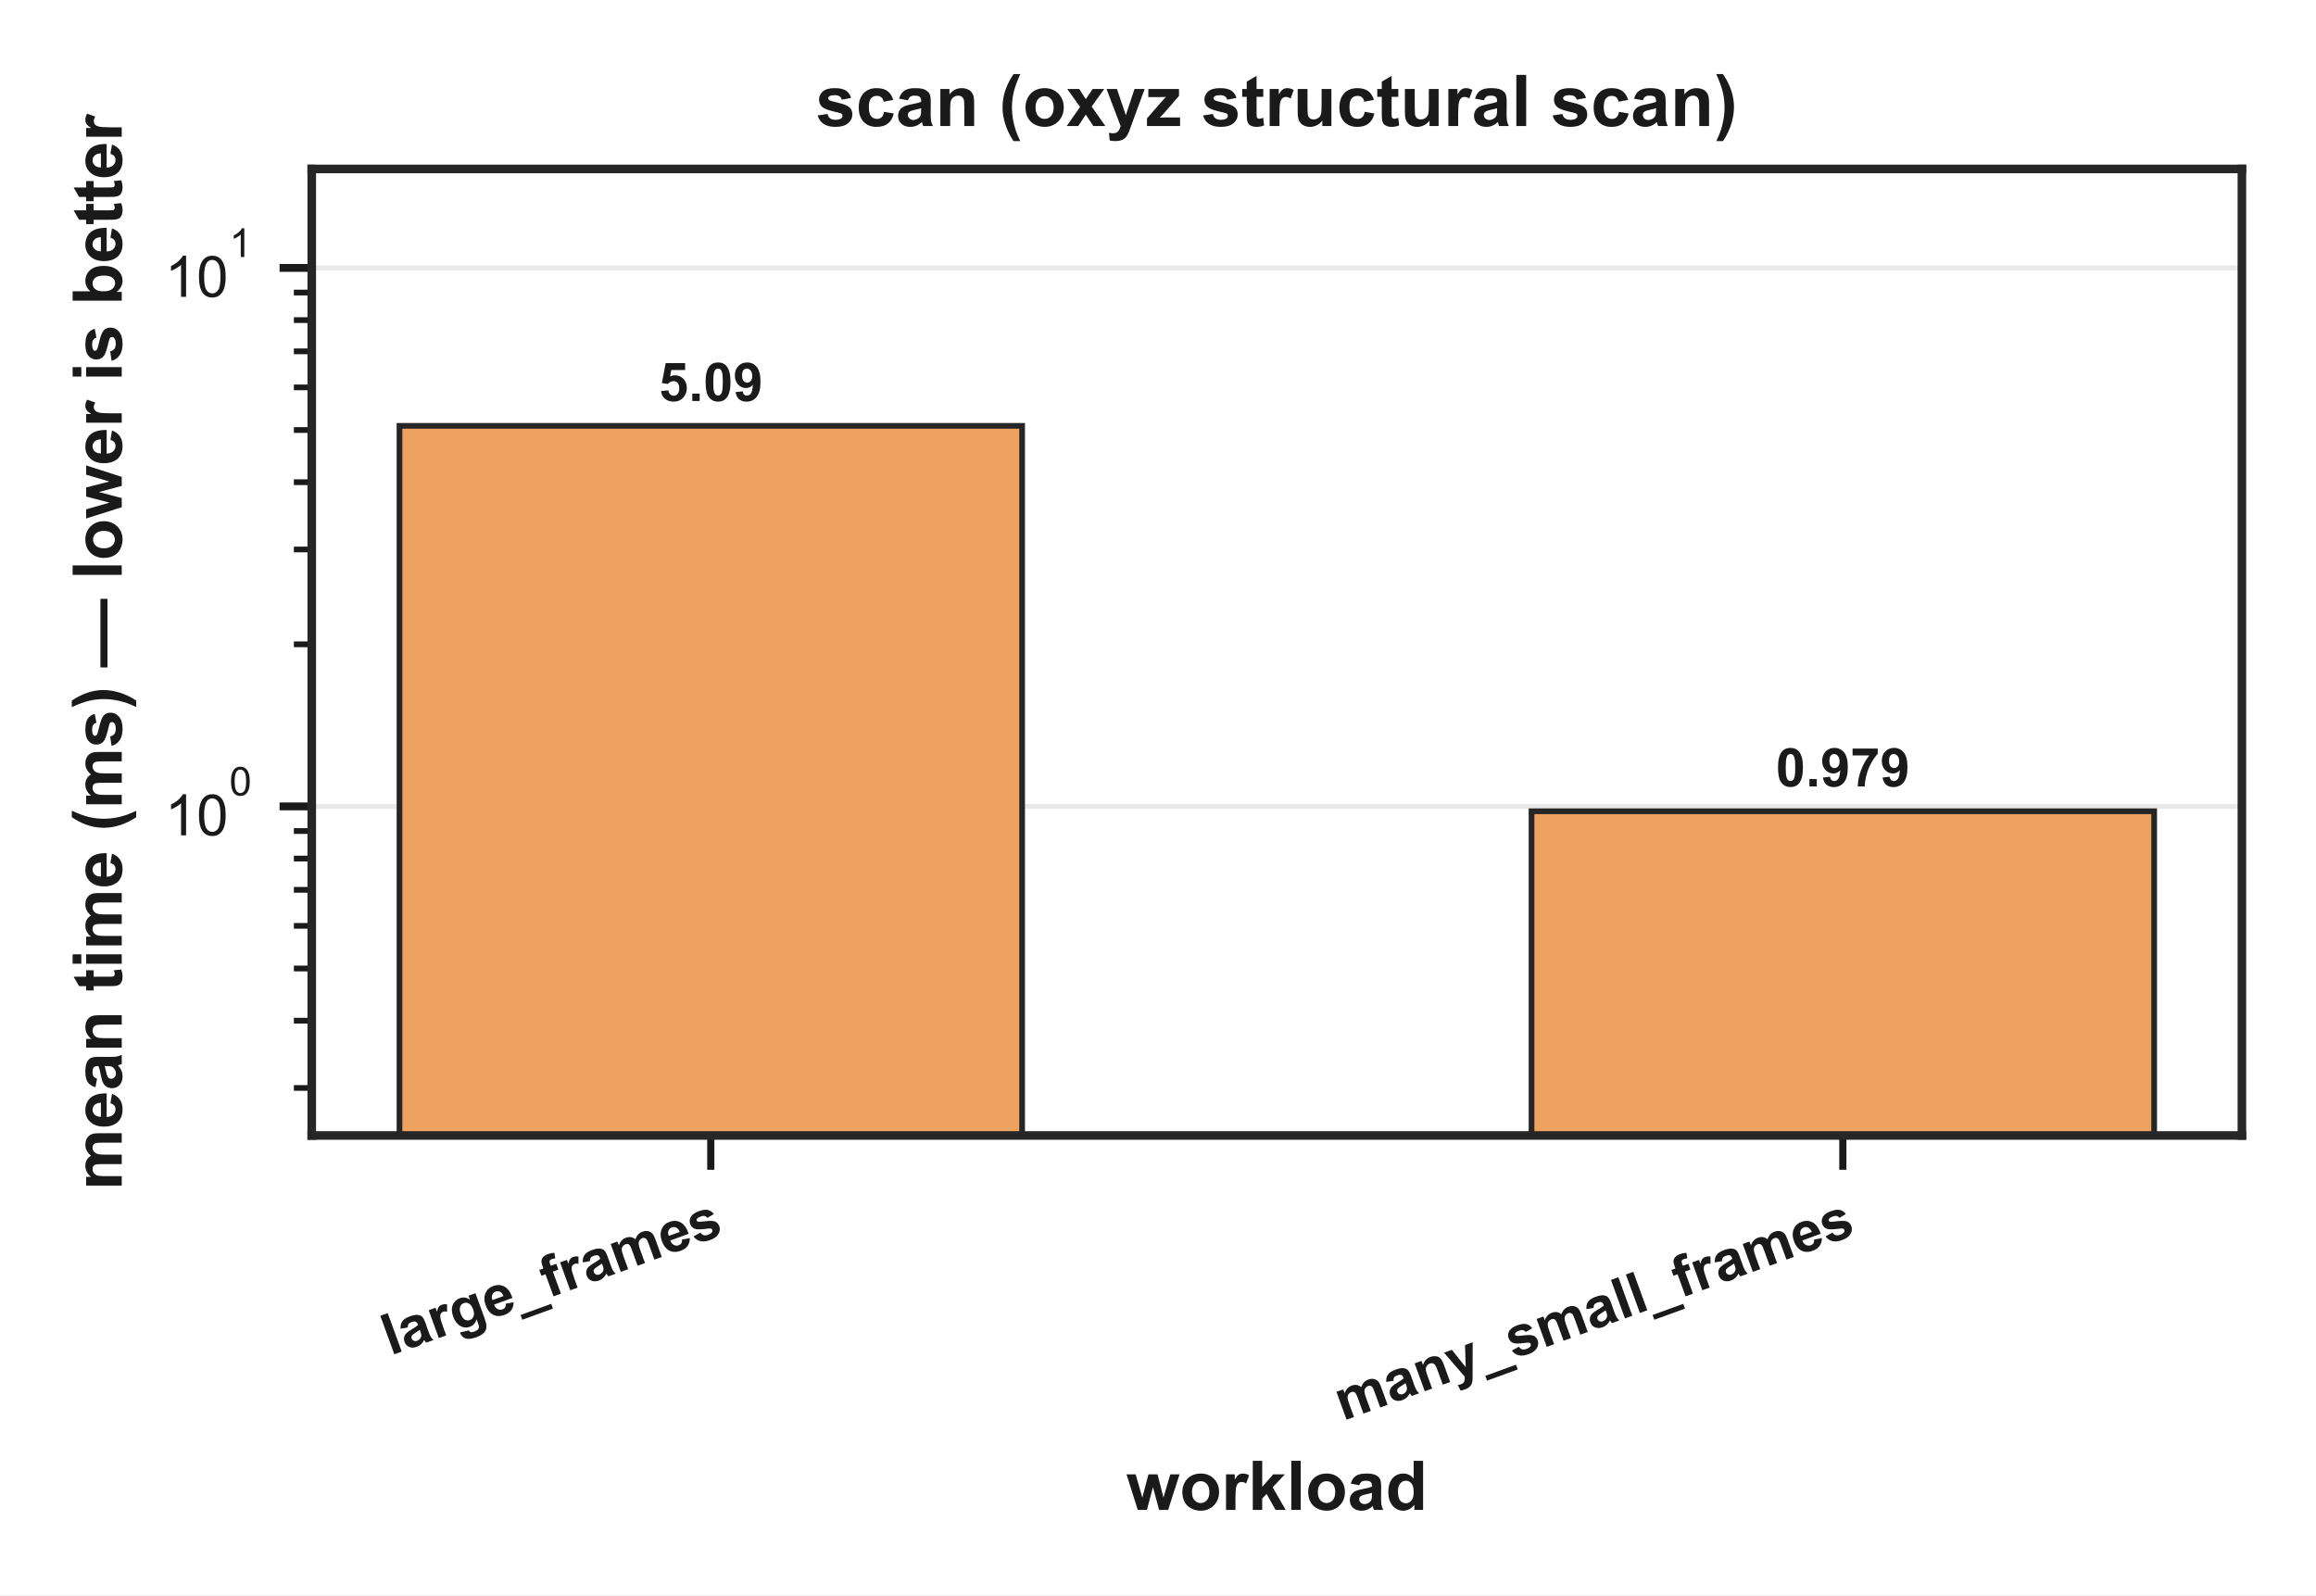
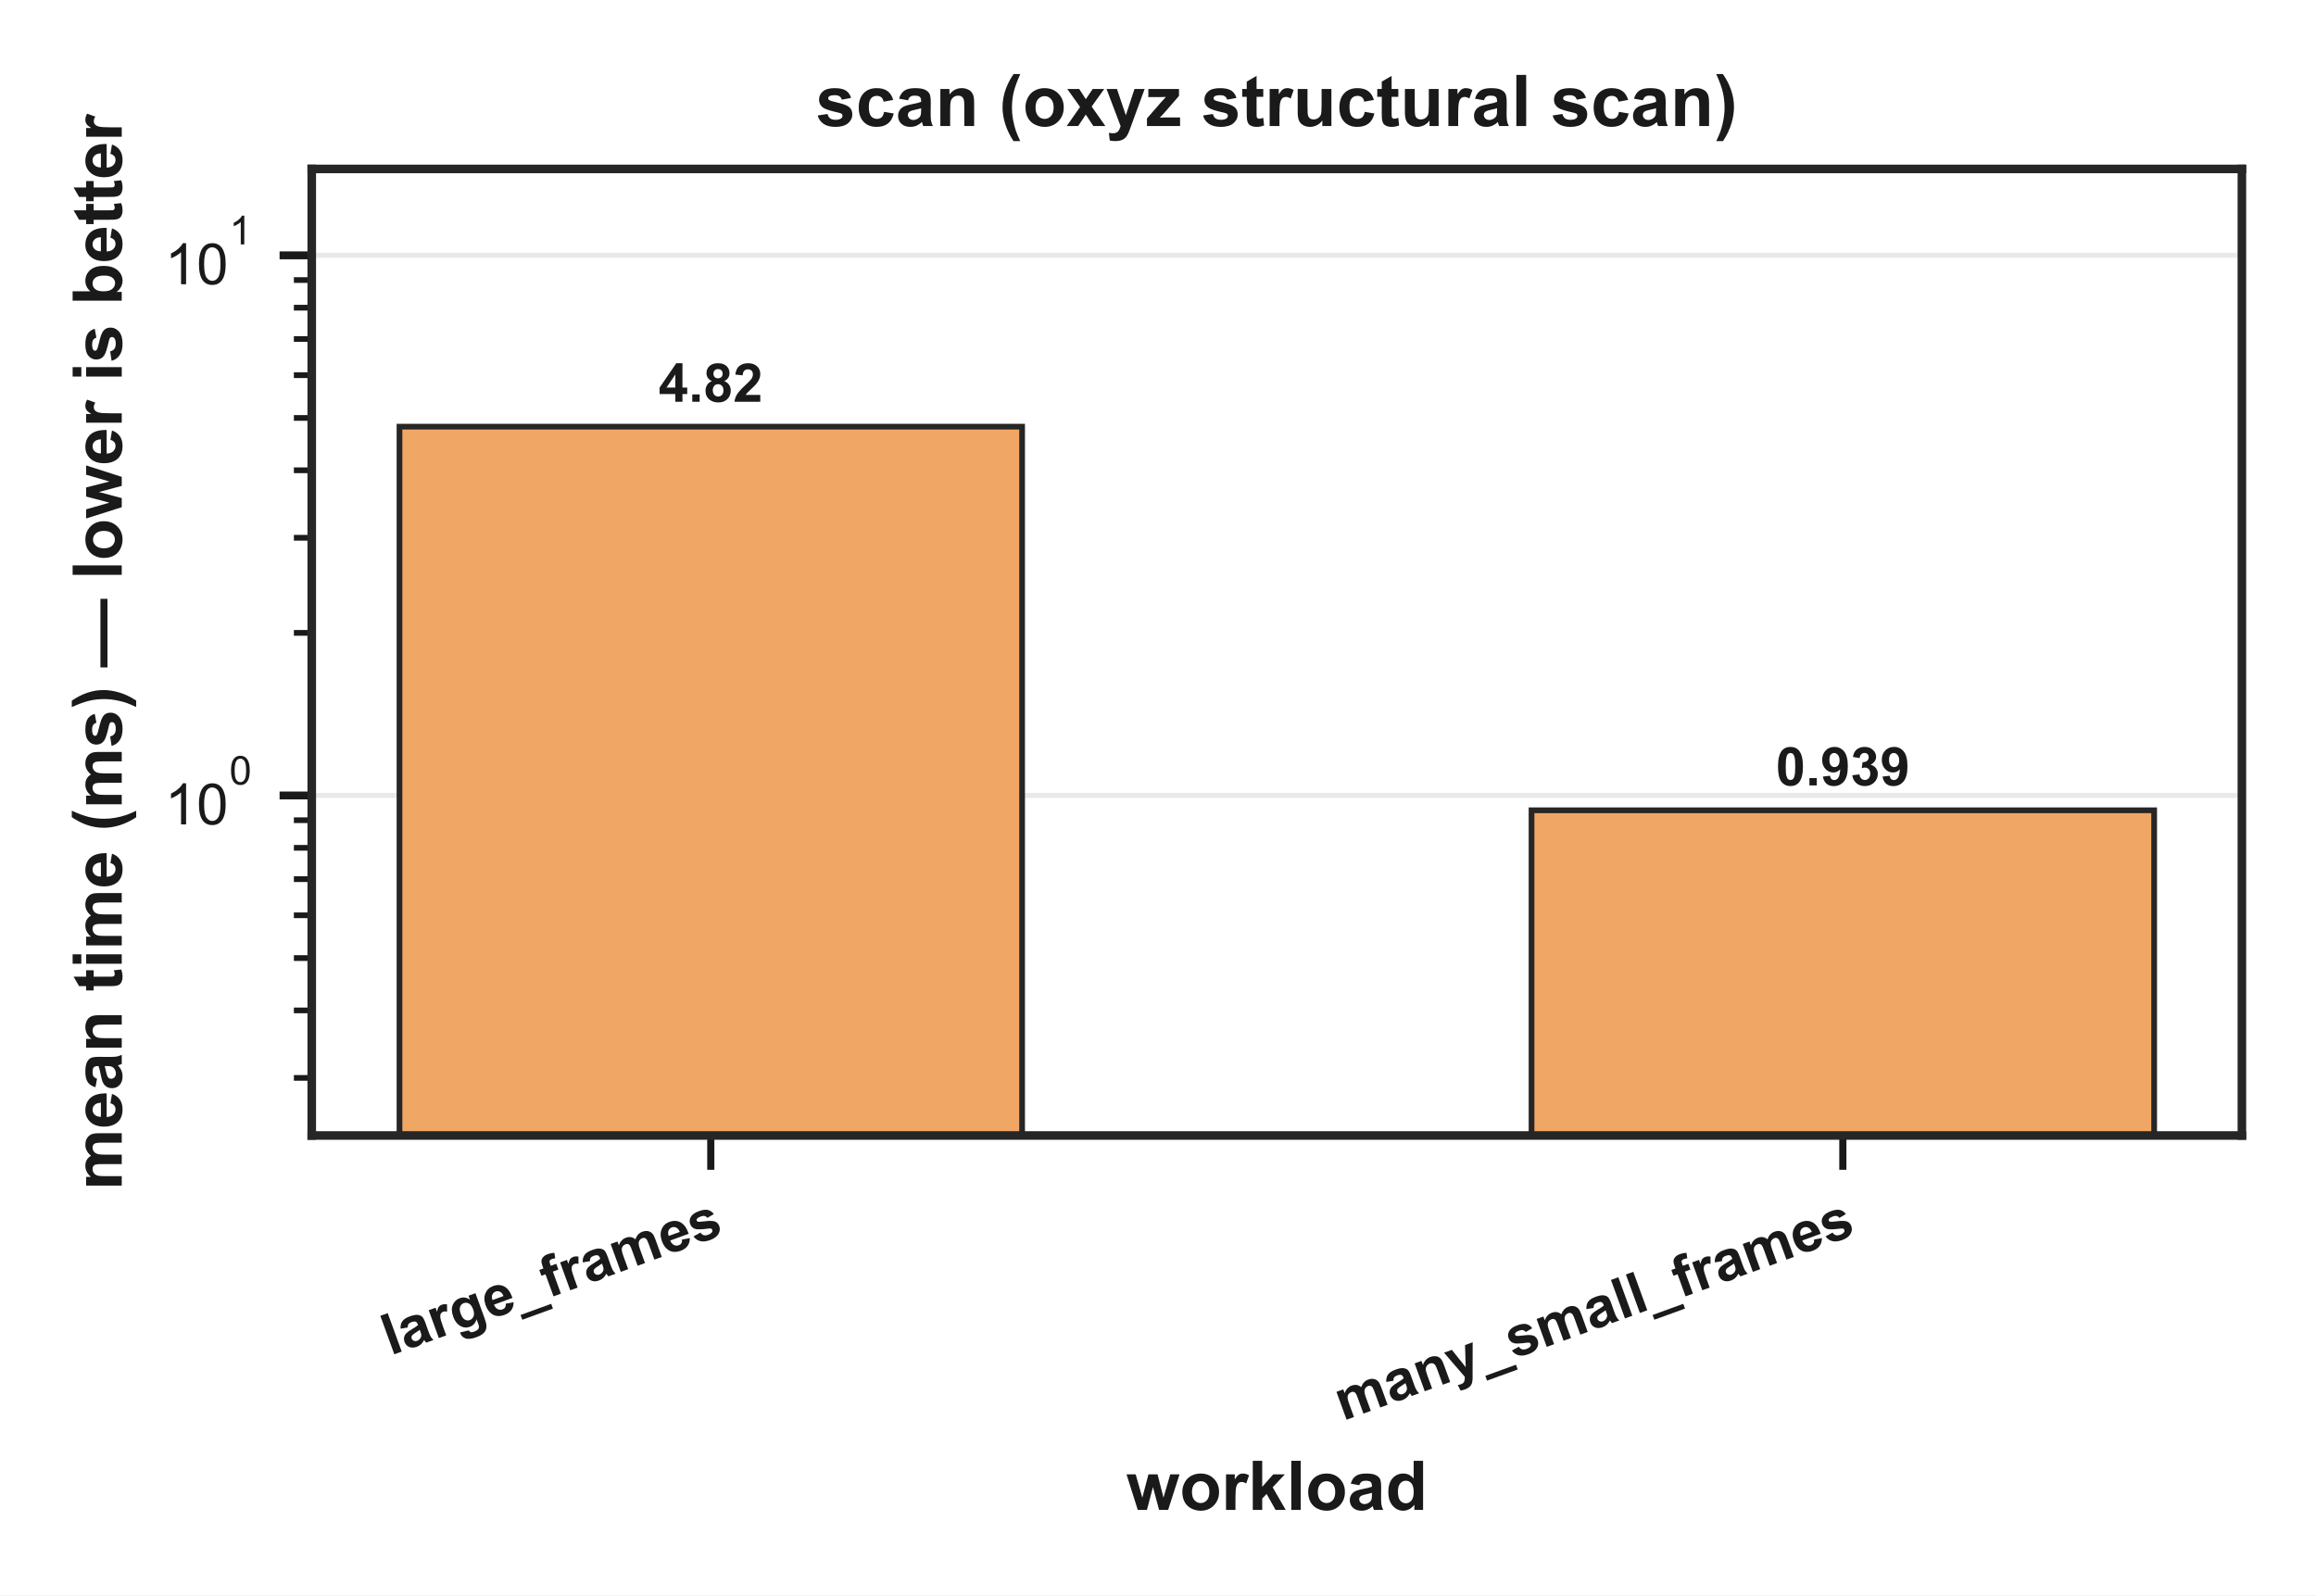
<svg xmlns="http://www.w3.org/2000/svg" xmlns:xlink="http://www.w3.org/1999/xlink" width="324pt" height="223.2pt" viewBox="0 0 324 223.2" version="1.1">
  <defs>
    <style type="text/css">*{stroke-linejoin: round; stroke-linecap: butt}</style>
  </defs>
  <g id="figure_1">
    <g id="patch_1">
      <path d="M 0 223.2 L 324 223.2 L 324 0 L 0 0 z " style="fill: #ffffff" />
    </g>
    <g id="axes_1">
      <g id="patch_2">
        <path d="M 43.612 158.869 L 313.632 158.869 L 313.632 23.636 L 43.612 23.636 z " style="fill: #ffffff" />
      </g>
      <g id="matplotlib.axis_1">
        <g id="xtick_1">
          <g id="line2d_1">
            <defs>
-               <path id="me25c1979d7" d="M 0 0 L 0 4.8 " style="stroke: #1a1a1a" />
-             </defs>
-             <g>
-               <use xlink:href="#me25c1979d7" x="99.437" y="158.869" style="fill: #1a1a1a; stroke: #1a1a1a" />
+               <path id="maeca8838f7" d="M 0 0 L 0 4.8 " style="stroke: #1a1a1a" />
+             </defs>
+             <g>
+               <use xlink:href="#maeca8838f7" x="99.437" y="158.869" style="fill: #1a1a1a; stroke: #1a1a1a" />
            </g>
          </g>
          <g id="text_1">
            <g style="fill: #1a1a1a" transform="translate(54.62648 189.6766) rotate(-20) scale(0.08 -0.08)">
              <defs>
                <path id="Arial-BoldMT-6c" d="M 459 0 L 459 4581 L 1338 4581 L 1338 0 L 459 0 z " transform="scale(0.015625)" />
                <path id="Arial-BoldMT-61" d="M 1116 2306 L 319 2450 Q 453 2931 781 3162 Q 1109 3394 1756 3394 Q 2344 3394 2631 3255 Q 2919 3116 3036 2902 Q 3153 2688 3153 2116 L 3144 1091 Q 3144 653 3186 445 Q 3228 238 3344 0 L 2475 0 Q 2441 88 2391 259 Q 2369 338 2359 363 Q 2134 144 1878 34 Q 1622 -75 1331 -75 Q 819 -75 523 203 Q 228 481 228 906 Q 228 1188 362 1408 Q 497 1628 739 1745 Q 981 1863 1438 1950 Q 2053 2066 2291 2166 L 2291 2253 Q 2291 2506 2166 2614 Q 2041 2722 1694 2722 Q 1459 2722 1328 2630 Q 1197 2538 1116 2306 z M 2291 1594 Q 2122 1538 1756 1459 Q 1391 1381 1278 1306 Q 1106 1184 1106 997 Q 1106 813 1243 678 Q 1381 544 1594 544 Q 1831 544 2047 700 Q 2206 819 2256 991 Q 2291 1103 2291 1419 L 2291 1594 z " transform="scale(0.015625)" />
                <path id="Arial-BoldMT-72" d="M 1300 0 L 422 0 L 422 3319 L 1238 3319 L 1238 2847 Q 1447 3181 1614 3287 Q 1781 3394 1994 3394 Q 2294 3394 2572 3228 L 2300 2463 Q 2078 2606 1888 2606 Q 1703 2606 1575 2504 Q 1447 2403 1373 2137 Q 1300 1872 1300 1025 L 1300 0 z " transform="scale(0.015625)" />
                <path id="Arial-BoldMT-67" d="M 378 -219 L 1381 -341 Q 1406 -516 1497 -581 Q 1622 -675 1891 -675 Q 2234 -675 2406 -572 Q 2522 -503 2581 -350 Q 2622 -241 2622 53 L 2622 538 Q 2228 0 1628 0 Q 959 0 569 566 Q 263 1013 263 1678 Q 263 2513 664 2953 Q 1066 3394 1663 3394 Q 2278 3394 2678 2853 L 2678 3319 L 3500 3319 L 3500 341 Q 3500 -247 3403 -537 Q 3306 -828 3131 -993 Q 2956 -1159 2664 -1253 Q 2372 -1347 1925 -1347 Q 1081 -1347 728 -1058 Q 375 -769 375 -325 Q 375 -281 378 -219 z M 1163 1728 Q 1163 1200 1367 954 Q 1572 709 1872 709 Q 2194 709 2416 961 Q 2638 1213 2638 1706 Q 2638 2222 2425 2472 Q 2213 2722 1888 2722 Q 1572 2722 1367 2476 Q 1163 2231 1163 1728 z " transform="scale(0.015625)" />
                <path id="Arial-BoldMT-65" d="M 2381 1056 L 3256 909 Q 3088 428 2723 176 Q 2359 -75 1813 -75 Q 947 -75 531 491 Q 203 944 203 1634 Q 203 2459 634 2926 Q 1066 3394 1725 3394 Q 2466 3394 2894 2905 Q 3322 2416 3303 1406 L 1103 1406 Q 1113 1016 1316 798 Q 1519 581 1822 581 Q 2028 581 2168 693 Q 2309 806 2381 1056 z M 2431 1944 Q 2422 2325 2234 2523 Q 2047 2722 1778 2722 Q 1491 2722 1303 2513 Q 1116 2303 1119 1944 L 2431 1944 z " transform="scale(0.015625)" />
                <path id="Arial-BoldMT-5f" d="M -59 -1266 L -59 -697 L 3591 -697 L 3591 -1266 L -59 -1266 z " transform="scale(0.015625)" />
                <path id="Arial-BoldMT-66" d="M 75 3319 L 563 3319 L 563 3569 Q 563 3988 652 4194 Q 741 4400 980 4529 Q 1219 4659 1584 4659 Q 1959 4659 2319 4547 L 2200 3934 Q 1991 3984 1797 3984 Q 1606 3984 1523 3895 Q 1441 3806 1441 3553 L 1441 3319 L 2097 3319 L 2097 2628 L 1441 2628 L 1441 0 L 563 0 L 563 2628 L 75 2628 L 75 3319 z " transform="scale(0.015625)" />
                <path id="Arial-BoldMT-6d" d="M 394 3319 L 1203 3319 L 1203 2866 Q 1638 3394 2238 3394 Q 2556 3394 2790 3262 Q 3025 3131 3175 2866 Q 3394 3131 3647 3262 Q 3900 3394 4188 3394 Q 4553 3394 4806 3245 Q 5059 3097 5184 2809 Q 5275 2597 5275 2122 L 5275 0 L 4397 0 L 4397 1897 Q 4397 2391 4306 2534 Q 4184 2722 3931 2722 Q 3747 2722 3584 2609 Q 3422 2497 3350 2280 Q 3278 2063 3278 1594 L 3278 0 L 2400 0 L 2400 1819 Q 2400 2303 2353 2443 Q 2306 2584 2207 2653 Q 2109 2722 1941 2722 Q 1738 2722 1575 2612 Q 1413 2503 1342 2297 Q 1272 2091 1272 1613 L 1272 0 L 394 0 L 394 3319 z " transform="scale(0.015625)" />
                <path id="Arial-BoldMT-73" d="M 150 947 L 1031 1081 Q 1088 825 1259 692 Q 1431 559 1741 559 Q 2081 559 2253 684 Q 2369 772 2369 919 Q 2369 1019 2306 1084 Q 2241 1147 2013 1200 Q 950 1434 666 1628 Q 272 1897 272 2375 Q 272 2806 612 3100 Q 953 3394 1669 3394 Q 2350 3394 2681 3172 Q 3013 2950 3138 2516 L 2309 2363 Q 2256 2556 2107 2659 Q 1959 2763 1684 2763 Q 1338 2763 1188 2666 Q 1088 2597 1088 2488 Q 1088 2394 1175 2328 Q 1294 2241 1995 2081 Q 2697 1922 2975 1691 Q 3250 1456 3250 1038 Q 3250 581 2869 253 Q 2488 -75 1741 -75 Q 1063 -75 667 200 Q 272 475 150 947 z " transform="scale(0.015625)" />
              </defs>
              <use xlink:href="#Arial-BoldMT-6c" />
              <use xlink:href="#Arial-BoldMT-61" transform="translate(27.7832 0)" />
              <use xlink:href="#Arial-BoldMT-72" transform="translate(83.39844 0)" />
              <use xlink:href="#Arial-BoldMT-67" transform="translate(122.3145 0)" />
              <use xlink:href="#Arial-BoldMT-65" transform="translate(183.3984 0)" />
              <use xlink:href="#Arial-BoldMT-5f" transform="translate(239.0137 0)" />
              <use xlink:href="#Arial-BoldMT-66" transform="translate(294.6289 0)" />
              <use xlink:href="#Arial-BoldMT-72" transform="translate(327.9297 0)" />
              <use xlink:href="#Arial-BoldMT-61" transform="translate(366.8457 0)" />
              <use xlink:href="#Arial-BoldMT-6d" transform="translate(422.4609 0)" />
              <use xlink:href="#Arial-BoldMT-65" transform="translate(511.377 0)" />
              <use xlink:href="#Arial-BoldMT-73" transform="translate(566.9922 0)" />
            </g>
          </g>
        </g>
        <g id="xtick_2">
          <g id="line2d_2">
            <g>
-               <use xlink:href="#me25c1979d7" x="257.807" y="158.869" style="fill: #1a1a1a; stroke: #1a1a1a" />
+               <use xlink:href="#maeca8838f7" x="257.807" y="158.869" style="fill: #1a1a1a; stroke: #1a1a1a" />
            </g>
          </g>
          <g id="text_2">
            <g style="fill: #1a1a1a" transform="translate(187.9227 198.8026) rotate(-20) scale(0.08 -0.08)">
              <defs>
                <path id="Arial-BoldMT-6e" d="M 3478 0 L 2600 0 L 2600 1694 Q 2600 2231 2544 2389 Q 2488 2547 2361 2634 Q 2234 2722 2056 2722 Q 1828 2722 1647 2597 Q 1466 2472 1398 2265 Q 1331 2059 1331 1503 L 1331 0 L 453 0 L 453 3319 L 1269 3319 L 1269 2831 Q 1703 3394 2363 3394 Q 2653 3394 2893 3289 Q 3134 3184 3257 3021 Q 3381 2859 3429 2653 Q 3478 2447 3478 2063 L 3478 0 z " transform="scale(0.015625)" />
                <path id="Arial-BoldMT-79" d="M 44 3319 L 978 3319 L 1772 963 L 2547 3319 L 3456 3319 L 2284 125 L 2075 -453 Q 1959 -744 1854 -897 Q 1750 -1050 1614 -1145 Q 1478 -1241 1279 -1294 Q 1081 -1347 831 -1347 Q 578 -1347 334 -1294 L 256 -606 Q 463 -647 628 -647 Q 934 -647 1081 -467 Q 1228 -288 1306 -9 L 44 3319 z " transform="scale(0.015625)" />
              </defs>
              <use xlink:href="#Arial-BoldMT-6d" />
              <use xlink:href="#Arial-BoldMT-61" transform="translate(88.91602 0)" />
              <use xlink:href="#Arial-BoldMT-6e" transform="translate(144.5312 0)" />
              <use xlink:href="#Arial-BoldMT-79" transform="translate(205.6152 0)" />
              <use xlink:href="#Arial-BoldMT-5f" transform="translate(261.2305 0)" />
              <use xlink:href="#Arial-BoldMT-73" transform="translate(316.8457 0)" />
              <use xlink:href="#Arial-BoldMT-6d" transform="translate(372.4609 0)" />
              <use xlink:href="#Arial-BoldMT-61" transform="translate(461.377 0)" />
              <use xlink:href="#Arial-BoldMT-6c" transform="translate(516.9922 0)" />
              <use xlink:href="#Arial-BoldMT-6c" transform="translate(544.7754 0)" />
              <use xlink:href="#Arial-BoldMT-5f" transform="translate(572.5586 0)" />
              <use xlink:href="#Arial-BoldMT-66" transform="translate(628.1738 0)" />
              <use xlink:href="#Arial-BoldMT-72" transform="translate(661.4746 0)" />
              <use xlink:href="#Arial-BoldMT-61" transform="translate(700.3906 0)" />
              <use xlink:href="#Arial-BoldMT-6d" transform="translate(756.0059 0)" />
              <use xlink:href="#Arial-BoldMT-65" transform="translate(844.9219 0)" />
              <use xlink:href="#Arial-BoldMT-73" transform="translate(900.5371 0)" />
            </g>
          </g>
        </g>
        <g id="text_3">
          <g style="fill: #1a1a1a" transform="translate(157.553 211.2563) scale(0.096 -0.096)">
            <defs>
              <path id="Arial-BoldMT-77" d="M 1078 0 L 28 3319 L 881 3319 L 1503 1144 L 2075 3319 L 2922 3319 L 3475 1144 L 4109 3319 L 4975 3319 L 3909 0 L 3066 0 L 2494 2134 L 1931 0 L 1078 0 z " transform="scale(0.015625)" />
              <path id="Arial-BoldMT-6f" d="M 256 1706 Q 256 2144 472 2553 Q 688 2963 1083 3178 Q 1478 3394 1966 3394 Q 2719 3394 3200 2905 Q 3681 2416 3681 1669 Q 3681 916 3195 420 Q 2709 -75 1972 -75 Q 1516 -75 1102 131 Q 688 338 472 736 Q 256 1134 256 1706 z M 1156 1659 Q 1156 1166 1390 903 Q 1625 641 1969 641 Q 2313 641 2545 903 Q 2778 1166 2778 1666 Q 2778 2153 2545 2415 Q 2313 2678 1969 2678 Q 1625 2678 1390 2415 Q 1156 2153 1156 1659 z " transform="scale(0.015625)" />
              <path id="Arial-BoldMT-6b" d="M 428 0 L 428 4581 L 1306 4581 L 1306 2150 L 2334 3319 L 3416 3319 L 2281 2106 L 3497 0 L 2550 0 L 1716 1491 L 1306 1063 L 1306 0 L 428 0 z " transform="scale(0.015625)" />
              <path id="Arial-BoldMT-64" d="M 3503 0 L 2688 0 L 2688 488 Q 2484 203 2207 64 Q 1931 -75 1650 -75 Q 1078 -75 670 386 Q 263 847 263 1672 Q 263 2516 659 2955 Q 1056 3394 1663 3394 Q 2219 3394 2625 2931 L 2625 4581 L 3503 4581 L 3503 0 z M 1159 1731 Q 1159 1200 1306 963 Q 1519 619 1900 619 Q 2203 619 2415 876 Q 2628 1134 2628 1647 Q 2628 2219 2422 2470 Q 2216 2722 1894 2722 Q 1581 2722 1370 2473 Q 1159 2225 1159 1731 z " transform="scale(0.015625)" />
            </defs>
            <use xlink:href="#Arial-BoldMT-77" />
            <use xlink:href="#Arial-BoldMT-6f" transform="translate(77.7832 0)" />
            <use xlink:href="#Arial-BoldMT-72" transform="translate(138.8672 0)" />
            <use xlink:href="#Arial-BoldMT-6b" transform="translate(177.7832 0)" />
            <use xlink:href="#Arial-BoldMT-6c" transform="translate(233.3984 0)" />
            <use xlink:href="#Arial-BoldMT-6f" transform="translate(261.1816 0)" />
            <use xlink:href="#Arial-BoldMT-61" transform="translate(322.2656 0)" />
            <use xlink:href="#Arial-BoldMT-64" transform="translate(377.8809 0)" />
          </g>
        </g>
      </g>
      <g id="matplotlib.axis_2">
        <g id="ytick_1">
          <g id="line2d_3">
-             <path d="M 43.612 112.827 L 313.632 112.827 " clip-path="url(#p7045d5559a)" style="fill: none; stroke: #e9e9e9; stroke-width: 0.7; stroke-linecap: round" />
+             <path d="M 43.612 111.297 L 313.632 111.297 " clip-path="url(#p41d0beea9a)" style="fill: none; stroke: #e9e9e9; stroke-width: 0.7; stroke-linecap: round" />
          </g>
          <g id="line2d_4">
            <defs>
-               <path id="m4f8c61a107" d="M 0 0 L -4.5 0 " style="stroke: #1a1a1a; stroke-width: 1.1" />
-             </defs>
-             <g>
-               <use xlink:href="#m4f8c61a107" x="43.612" y="112.827" style="fill: #1a1a1a; stroke: #1a1a1a; stroke-width: 1.1" />
+               <path id="mdd2ab3273b" d="M 0 0 L -4.5 0 " style="stroke: #1a1a1a; stroke-width: 1.1" />
+             </defs>
+             <g>
+               <use xlink:href="#mdd2ab3273b" x="43.612" y="111.297" style="fill: #1a1a1a; stroke: #1a1a1a; stroke-width: 1.1" />
            </g>
          </g>
          <g id="text_4">
-             <g style="fill: #1a1a1a" transform="translate(23.05195 116.9517) scale(0.08 -0.08)">
+             <g style="fill: #1a1a1a" transform="translate(23.05195 115.4218) scale(0.08 -0.08)">
              <defs>
                <path id="ArialMT-31" d="M 2384 0 L 1822 0 L 1822 3584 Q 1619 3391 1289 3197 Q 959 3003 697 2906 L 697 3450 Q 1169 3672 1522 3987 Q 1875 4303 2022 4600 L 2384 4600 L 2384 0 z " transform="scale(0.015625)" />
                <path id="ArialMT-30" d="M 266 2259 Q 266 3072 433 3567 Q 600 4063 929 4331 Q 1259 4600 1759 4600 Q 2128 4600 2406 4451 Q 2684 4303 2865 4023 Q 3047 3744 3150 3342 Q 3253 2941 3253 2259 Q 3253 1453 3087 958 Q 2922 463 2592 192 Q 2263 -78 1759 -78 Q 1097 -78 719 397 Q 266 969 266 2259 z M 844 2259 Q 844 1131 1108 757 Q 1372 384 1759 384 Q 2147 384 2411 759 Q 2675 1134 2675 2259 Q 2675 3391 2411 3762 Q 2147 4134 1753 4134 Q 1366 4134 1134 3806 Q 844 3388 844 2259 z " transform="scale(0.015625)" />
              </defs>
              <use xlink:href="#ArialMT-31" transform="translate(0 0.99375)" />
              <use xlink:href="#ArialMT-30" transform="translate(55.61523 0.99375)" />
              <use xlink:href="#ArialMT-30" transform="translate(112.9728 70.6875) scale(0.7)" />
            </g>
          </g>
        </g>
        <g id="ytick_2">
          <g id="line2d_5">
-             <path d="M 43.612 37.486 L 313.632 37.486 " clip-path="url(#p7045d5559a)" style="fill: none; stroke: #e9e9e9; stroke-width: 0.7; stroke-linecap: round" />
+             <path d="M 43.612 35.726 L 313.632 35.726 " clip-path="url(#p41d0beea9a)" style="fill: none; stroke: #e9e9e9; stroke-width: 0.7; stroke-linecap: round" />
          </g>
          <g id="line2d_6">
            <g>
-               <use xlink:href="#m4f8c61a107" x="43.612" y="37.486" style="fill: #1a1a1a; stroke: #1a1a1a; stroke-width: 1.1" />
+               <use xlink:href="#mdd2ab3273b" x="43.612" y="35.726" style="fill: #1a1a1a; stroke: #1a1a1a; stroke-width: 1.1" />
            </g>
          </g>
          <g id="text_5">
-             <g style="fill: #1a1a1a" transform="translate(23.05195 41.61096) scale(0.08 -0.08)">
+             <g style="fill: #1a1a1a" transform="translate(23.05195 39.85118) scale(0.08 -0.08)">
              <use xlink:href="#ArialMT-31" transform="translate(0 0.99375)" />
              <use xlink:href="#ArialMT-30" transform="translate(55.61523 0.99375)" />
              <use xlink:href="#ArialMT-31" transform="translate(112.9728 70.6875) scale(0.7)" />
            </g>
          </g>
        </g>
        <g id="ytick_3">
          <g id="line2d_7">
            <defs>
-               <path id="me340d9797f" d="M 0 0 L -2.5 0 " style="stroke: #1a1a1a; stroke-width: 0.8" />
-             </defs>
-             <g>
-               <use xlink:href="#me340d9797f" x="43.612" y="152.221" style="fill: #1a1a1a; stroke: #1a1a1a; stroke-width: 0.8" />
+               <path id="m9b30e9859f" d="M 0 0 L -2.5 0 " style="stroke: #1a1a1a; stroke-width: 0.8" />
+             </defs>
+             <g>
+               <use xlink:href="#m9b30e9859f" x="43.612" y="150.811" style="fill: #1a1a1a; stroke: #1a1a1a; stroke-width: 0.8" />
            </g>
          </g>
        </g>
        <g id="ytick_4">
          <g id="line2d_8">
            <g>
-               <use xlink:href="#me340d9797f" x="43.612" y="142.808" style="fill: #1a1a1a; stroke: #1a1a1a; stroke-width: 0.8" />
+               <use xlink:href="#m9b30e9859f" x="43.612" y="141.369" style="fill: #1a1a1a; stroke: #1a1a1a; stroke-width: 0.8" />
            </g>
          </g>
        </g>
        <g id="ytick_5">
          <g id="line2d_9">
            <g>
-               <use xlink:href="#me340d9797f" x="43.612" y="135.507" style="fill: #1a1a1a; stroke: #1a1a1a; stroke-width: 0.8" />
+               <use xlink:href="#m9b30e9859f" x="43.612" y="134.046" style="fill: #1a1a1a; stroke: #1a1a1a; stroke-width: 0.8" />
            </g>
          </g>
        </g>
        <g id="ytick_6">
          <g id="line2d_10">
            <g>
-               <use xlink:href="#me340d9797f" x="43.612" y="129.541" style="fill: #1a1a1a; stroke: #1a1a1a; stroke-width: 0.8" />
+               <use xlink:href="#m9b30e9859f" x="43.612" y="128.062" style="fill: #1a1a1a; stroke: #1a1a1a; stroke-width: 0.8" />
            </g>
          </g>
        </g>
        <g id="ytick_7">
          <g id="line2d_11">
            <g>
-               <use xlink:href="#me340d9797f" x="43.612" y="124.497" style="fill: #1a1a1a; stroke: #1a1a1a; stroke-width: 0.8" />
+               <use xlink:href="#m9b30e9859f" x="43.612" y="123.003" style="fill: #1a1a1a; stroke: #1a1a1a; stroke-width: 0.8" />
            </g>
          </g>
        </g>
        <g id="ytick_8">
          <g id="line2d_12">
            <g>
-               <use xlink:href="#me340d9797f" x="43.612" y="120.128" style="fill: #1a1a1a; stroke: #1a1a1a; stroke-width: 0.8" />
+               <use xlink:href="#m9b30e9859f" x="43.612" y="118.62" style="fill: #1a1a1a; stroke: #1a1a1a; stroke-width: 0.8" />
            </g>
          </g>
        </g>
        <g id="ytick_9">
          <g id="line2d_13">
            <g>
-               <use xlink:href="#me340d9797f" x="43.612" y="116.274" style="fill: #1a1a1a; stroke: #1a1a1a; stroke-width: 0.8" />
+               <use xlink:href="#m9b30e9859f" x="43.612" y="114.755" style="fill: #1a1a1a; stroke: #1a1a1a; stroke-width: 0.8" />
            </g>
          </g>
        </g>
        <g id="ytick_10">
          <g id="line2d_14">
            <g>
-               <use xlink:href="#me340d9797f" x="43.612" y="90.147" style="fill: #1a1a1a; stroke: #1a1a1a; stroke-width: 0.8" />
+               <use xlink:href="#m9b30e9859f" x="43.612" y="88.548" style="fill: #1a1a1a; stroke: #1a1a1a; stroke-width: 0.8" />
            </g>
          </g>
        </g>
        <g id="ytick_11">
          <g id="line2d_15">
            <g>
-               <use xlink:href="#me340d9797f" x="43.612" y="76.88" style="fill: #1a1a1a; stroke: #1a1a1a; stroke-width: 0.8" />
+               <use xlink:href="#m9b30e9859f" x="43.612" y="75.24" style="fill: #1a1a1a; stroke: #1a1a1a; stroke-width: 0.8" />
            </g>
          </g>
        </g>
        <g id="ytick_12">
          <g id="line2d_16">
            <g>
-               <use xlink:href="#me340d9797f" x="43.612" y="67.467" style="fill: #1a1a1a; stroke: #1a1a1a; stroke-width: 0.8" />
+               <use xlink:href="#m9b30e9859f" x="43.612" y="65.799" style="fill: #1a1a1a; stroke: #1a1a1a; stroke-width: 0.8" />
            </g>
          </g>
        </g>
        <g id="ytick_13">
          <g id="line2d_17">
            <g>
-               <use xlink:href="#me340d9797f" x="43.612" y="60.166" style="fill: #1a1a1a; stroke: #1a1a1a; stroke-width: 0.8" />
+               <use xlink:href="#m9b30e9859f" x="43.612" y="58.475" style="fill: #1a1a1a; stroke: #1a1a1a; stroke-width: 0.8" />
            </g>
          </g>
        </g>
        <g id="ytick_14">
          <g id="line2d_18">
            <g>
-               <use xlink:href="#me340d9797f" x="43.612" y="54.2" style="fill: #1a1a1a; stroke: #1a1a1a; stroke-width: 0.8" />
+               <use xlink:href="#m9b30e9859f" x="43.612" y="52.491" style="fill: #1a1a1a; stroke: #1a1a1a; stroke-width: 0.8" />
            </g>
          </g>
        </g>
        <g id="ytick_15">
          <g id="line2d_19">
            <g>
-               <use xlink:href="#me340d9797f" x="43.612" y="49.156" style="fill: #1a1a1a; stroke: #1a1a1a; stroke-width: 0.8" />
+               <use xlink:href="#m9b30e9859f" x="43.612" y="47.432" style="fill: #1a1a1a; stroke: #1a1a1a; stroke-width: 0.8" />
            </g>
          </g>
        </g>
        <g id="ytick_16">
          <g id="line2d_20">
            <g>
-               <use xlink:href="#me340d9797f" x="43.612" y="44.787" style="fill: #1a1a1a; stroke: #1a1a1a; stroke-width: 0.8" />
+               <use xlink:href="#m9b30e9859f" x="43.612" y="43.05" style="fill: #1a1a1a; stroke: #1a1a1a; stroke-width: 0.8" />
            </g>
          </g>
        </g>
        <g id="ytick_17">
          <g id="line2d_21">
            <g>
-               <use xlink:href="#me340d9797f" x="43.612" y="40.933" style="fill: #1a1a1a; stroke: #1a1a1a; stroke-width: 0.8" />
+               <use xlink:href="#m9b30e9859f" x="43.612" y="39.184" style="fill: #1a1a1a; stroke: #1a1a1a; stroke-width: 0.8" />
            </g>
          </g>
        </g>
        <g id="text_6">
          <g style="fill: #1a1a1a" transform="translate(17.03145 166.4692) rotate(-90) scale(0.096 -0.096)">
            <defs>
              <path id="Arial-BoldMT-20" transform="scale(0.015625)" />
              <path id="Arial-BoldMT-74" d="M 1981 3319 L 1981 2619 L 1381 2619 L 1381 1281 Q 1381 875 1398 808 Q 1416 741 1477 697 Q 1538 653 1625 653 Q 1747 653 1978 738 L 2053 56 Q 1747 -75 1359 -75 Q 1122 -75 931 4 Q 741 84 652 211 Q 563 338 528 553 Q 500 706 500 1172 L 500 2619 L 97 2619 L 97 3319 L 500 3319 L 500 3978 L 1381 4491 L 1381 3319 L 1981 3319 z " transform="scale(0.015625)" />
              <path id="Arial-BoldMT-69" d="M 459 3769 L 459 4581 L 1338 4581 L 1338 3769 L 459 3769 z M 459 0 L 459 3319 L 1338 3319 L 1338 0 L 459 0 z " transform="scale(0.015625)" />
              <path id="Arial-BoldMT-28" d="M 1916 -1347 L 1313 -1347 Q 834 -625 584 153 Q 334 931 334 1659 Q 334 2563 644 3369 Q 913 4069 1325 4659 L 1925 4659 Q 1497 3713 1336 3048 Q 1175 2384 1175 1641 Q 1175 1128 1270 590 Q 1366 53 1531 -431 Q 1641 -750 1916 -1347 z " transform="scale(0.015625)" />
              <path id="Arial-BoldMT-29" d="M 216 -1347 Q 475 -791 581 -494 Q 688 -197 778 190 Q 869 578 912 926 Q 956 1275 956 1641 Q 956 2384 797 3048 Q 638 3713 209 4659 L 806 4659 Q 1278 3988 1539 3234 Q 1800 2481 1800 1706 Q 1800 1053 1594 306 Q 1359 -531 822 -1347 L 216 -1347 z " transform="scale(0.015625)" />
              <path id="Arial-BoldMT-2014" d="M 0 1331 L 0 1988 L 6400 1988 L 6400 1331 L 0 1331 z " transform="scale(0.015625)" />
              <path id="Arial-BoldMT-62" d="M 422 0 L 422 4581 L 1300 4581 L 1300 2931 Q 1706 3394 2263 3394 Q 2869 3394 3266 2955 Q 3663 2516 3663 1694 Q 3663 844 3258 384 Q 2853 -75 2275 -75 Q 1991 -75 1714 67 Q 1438 209 1238 488 L 1238 0 L 422 0 z M 1294 1731 Q 1294 1216 1456 969 Q 1684 619 2063 619 Q 2353 619 2558 867 Q 2763 1116 2763 1650 Q 2763 2219 2556 2470 Q 2350 2722 2028 2722 Q 1713 2722 1503 2476 Q 1294 2231 1294 1731 z " transform="scale(0.015625)" />
            </defs>
            <use xlink:href="#Arial-BoldMT-6d" />
            <use xlink:href="#Arial-BoldMT-65" transform="translate(88.91602 0)" />
            <use xlink:href="#Arial-BoldMT-61" transform="translate(144.5312 0)" />
            <use xlink:href="#Arial-BoldMT-6e" transform="translate(200.1465 0)" />
            <use xlink:href="#Arial-BoldMT-20" transform="translate(261.2305 0)" />
            <use xlink:href="#Arial-BoldMT-74" transform="translate(289.0137 0)" />
            <use xlink:href="#Arial-BoldMT-69" transform="translate(322.3145 0)" />
            <use xlink:href="#Arial-BoldMT-6d" transform="translate(350.0977 0)" />
            <use xlink:href="#Arial-BoldMT-65" transform="translate(439.0137 0)" />
            <use xlink:href="#Arial-BoldMT-20" transform="translate(494.6289 0)" />
            <use xlink:href="#Arial-BoldMT-28" transform="translate(522.4121 0)" />
            <use xlink:href="#Arial-BoldMT-6d" transform="translate(555.7129 0)" />
            <use xlink:href="#Arial-BoldMT-73" transform="translate(644.6289 0)" />
            <use xlink:href="#Arial-BoldMT-29" transform="translate(700.2441 0)" />
            <use xlink:href="#Arial-BoldMT-20" transform="translate(733.5449 0)" />
            <use xlink:href="#Arial-BoldMT-2014" transform="translate(761.3281 0)" />
            <use xlink:href="#Arial-BoldMT-20" transform="translate(861.3281 0)" />
            <use xlink:href="#Arial-BoldMT-6c" transform="translate(889.1113 0)" />
            <use xlink:href="#Arial-BoldMT-6f" transform="translate(916.8945 0)" />
            <use xlink:href="#Arial-BoldMT-77" transform="translate(977.9785 0)" />
            <use xlink:href="#Arial-BoldMT-65" transform="translate(1055.762 0)" />
            <use xlink:href="#Arial-BoldMT-72" transform="translate(1111.377 0)" />
            <use xlink:href="#Arial-BoldMT-20" transform="translate(1150.293 0)" />
            <use xlink:href="#Arial-BoldMT-69" transform="translate(1178.076 0)" />
            <use xlink:href="#Arial-BoldMT-73" transform="translate(1205.859 0)" />
            <use xlink:href="#Arial-BoldMT-20" transform="translate(1261.475 0)" />
            <use xlink:href="#Arial-BoldMT-62" transform="translate(1289.258 0)" />
            <use xlink:href="#Arial-BoldMT-65" transform="translate(1350.342 0)" />
            <use xlink:href="#Arial-BoldMT-74" transform="translate(1405.957 0)" />
            <use xlink:href="#Arial-BoldMT-74" transform="translate(1439.258 0)" />
            <use xlink:href="#Arial-BoldMT-65" transform="translate(1472.559 0)" />
            <use xlink:href="#Arial-BoldMT-72" transform="translate(1528.174 0)" />
          </g>
        </g>
      </g>
      <g id="patch_3">
-         <path d="M 55.886 75453.572 L 142.989 75453.572 L 142.989 59.582 L 55.886 59.582 z " clip-path="url(#p7045d5559a)" style="fill: #eea25f; stroke: #262626; stroke-width: 0.8; stroke-linejoin: miter" />
+         <path d="M 55.886 75681.881 L 142.989 75681.881 L 142.989 59.692 L 55.886 59.692 z " clip-path="url(#p41d0beea9a)" style="fill: #f0a664; stroke: #262626; stroke-width: 0.8; stroke-linejoin: miter" />
      </g>
      <g id="patch_4">
-         <path d="M 214.255 75453.572 L 301.358 75453.572 L 301.358 113.51 L 214.255 113.51 z " clip-path="url(#p7045d5559a)" style="fill: #eea25f; stroke: #262626; stroke-width: 0.8; stroke-linejoin: miter" />
+         <path d="M 214.255 75681.881 L 301.358 75681.881 L 301.358 113.371 L 214.255 113.371 z " clip-path="url(#p41d0beea9a)" style="fill: #f0a664; stroke: #262626; stroke-width: 0.8; stroke-linejoin: miter" />
      </g>
      <g id="patch_5">
        <path d="M 43.612 158.869 L 43.612 23.636 " style="fill: none; stroke: #262626; stroke-width: 1.2; stroke-linejoin: miter; stroke-linecap: square" />
      </g>
      <g id="patch_6">
        <path d="M 313.632 158.869 L 313.632 23.636 " style="fill: none; stroke: #262626; stroke-width: 1.2; stroke-linejoin: miter; stroke-linecap: square" />
      </g>
      <g id="patch_7">
        <path d="M 43.612 158.869 L 313.632 158.869 " style="fill: none; stroke: #262626; stroke-width: 1.2; stroke-linejoin: miter; stroke-linecap: square" />
      </g>
      <g id="patch_8">
        <path d="M 43.612 23.636 L 313.632 23.636 " style="fill: none; stroke: #262626; stroke-width: 1.2; stroke-linejoin: miter; stroke-linecap: square" />
      </g>
      <g id="text_7">
-         <g style="fill: #1a1a1a" transform="translate(92.13936 56.10209) scale(0.075 -0.075)">
+         <g style="fill: #1a1a1a" transform="translate(92.13936 56.21175) scale(0.075 -0.075)">
          <defs>
-             <path id="Arial-BoldMT-35" d="M 284 1178 L 1159 1269 Q 1197 972 1381 798 Q 1566 625 1806 625 Q 2081 625 2272 848 Q 2463 1072 2463 1522 Q 2463 1944 2273 2155 Q 2084 2366 1781 2366 Q 1403 2366 1103 2031 L 391 2134 L 841 4519 L 3163 4519 L 3163 3697 L 1506 3697 L 1369 2919 Q 1663 3066 1969 3066 Q 2553 3066 2959 2641 Q 3366 2216 3366 1538 Q 3366 972 3038 528 Q 2591 -78 1797 -78 Q 1163 -78 763 262 Q 363 603 284 1178 z " transform="scale(0.015625)" />
+             <path id="Arial-BoldMT-34" d="M 1994 0 L 1994 922 L 119 922 L 119 1691 L 2106 4600 L 2844 4600 L 2844 1694 L 3413 1694 L 3413 922 L 2844 922 L 2844 0 L 1994 0 z M 1994 1694 L 1994 3259 L 941 1694 L 1994 1694 z " transform="scale(0.015625)" />
            <path id="Arial-BoldMT-2e" d="M 459 0 L 459 878 L 1338 878 L 1338 0 L 459 0 z " transform="scale(0.015625)" />
+             <path id="Arial-BoldMT-38" d="M 1025 2472 Q 684 2616 529 2867 Q 375 3119 375 3419 Q 375 3931 733 4265 Q 1091 4600 1750 4600 Q 2403 4600 2764 4265 Q 3125 3931 3125 3419 Q 3125 3100 2959 2851 Q 2794 2603 2494 2472 Q 2875 2319 3073 2025 Q 3272 1731 3272 1347 Q 3272 713 2867 316 Q 2463 -81 1791 -81 Q 1166 -81 750 247 Q 259 634 259 1309 Q 259 1681 443 1992 Q 628 2303 1025 2472 z M 1206 3356 Q 1206 3094 1354 2947 Q 1503 2800 1750 2800 Q 2000 2800 2150 2948 Q 2300 3097 2300 3359 Q 2300 3606 2151 3754 Q 2003 3903 1759 3903 Q 1506 3903 1356 3753 Q 1206 3603 1206 3356 z M 1125 1394 Q 1125 1031 1311 828 Q 1497 625 1775 625 Q 2047 625 2225 820 Q 2403 1016 2403 1384 Q 2403 1706 2222 1901 Q 2041 2097 1763 2097 Q 1441 2097 1283 1875 Q 1125 1653 1125 1394 z " transform="scale(0.015625)" />
+             <path id="Arial-BoldMT-32" d="M 3238 816 L 3238 0 L 159 0 Q 209 463 459 877 Q 709 1291 1447 1975 Q 2041 2528 2175 2725 Q 2356 2997 2356 3263 Q 2356 3556 2198 3714 Q 2041 3872 1763 3872 Q 1488 3872 1325 3706 Q 1163 3541 1138 3156 L 263 3244 Q 341 3969 753 4284 Q 1166 4600 1784 4600 Q 2463 4600 2850 4234 Q 3238 3869 3238 3325 Q 3238 3016 3127 2736 Q 3016 2456 2775 2150 Q 2616 1947 2200 1565 Q 1784 1184 1673 1059 Q 1563 934 1494 816 L 3238 816 z " transform="scale(0.015625)" />
+           </defs>
+           <use xlink:href="#Arial-BoldMT-34" />
+           <use xlink:href="#Arial-BoldMT-2e" transform="translate(55.61523 0)" />
+           <use xlink:href="#Arial-BoldMT-38" transform="translate(83.39844 0)" />
+           <use xlink:href="#Arial-BoldMT-32" transform="translate(139.0137 0)" />
+         </g>
+       </g>
+       <g id="text_8">
+         <g style="fill: #1a1a1a" transform="translate(248.4235 109.8912) scale(0.075 -0.075)">
+           <defs>
            <path id="Arial-BoldMT-30" d="M 1756 4600 Q 2422 4600 2797 4125 Q 3244 3563 3244 2259 Q 3244 959 2794 391 Q 2422 -78 1756 -78 Q 1088 -78 678 436 Q 269 950 269 2269 Q 269 3563 719 4131 Q 1091 4600 1756 4600 z M 1756 3872 Q 1597 3872 1472 3770 Q 1347 3669 1278 3406 Q 1188 3066 1188 2259 Q 1188 1453 1269 1151 Q 1350 850 1473 750 Q 1597 650 1756 650 Q 1916 650 2041 751 Q 2166 853 2234 1116 Q 2325 1453 2325 2259 Q 2325 3066 2244 3367 Q 2163 3669 2039 3770 Q 1916 3872 1756 3872 z " transform="scale(0.015625)" />
            <path id="Arial-BoldMT-39" d="M 291 1059 L 1141 1153 Q 1172 894 1303 769 Q 1434 644 1650 644 Q 1922 644 2112 894 Q 2303 1144 2356 1931 Q 2025 1547 1528 1547 Q 988 1547 595 1964 Q 203 2381 203 3050 Q 203 3747 617 4173 Q 1031 4600 1672 4600 Q 2369 4600 2816 4061 Q 3263 3522 3263 2288 Q 3263 1031 2797 475 Q 2331 -81 1584 -81 Q 1047 -81 715 205 Q 384 491 291 1059 z M 2278 2978 Q 2278 3403 2083 3637 Q 1888 3872 1631 3872 Q 1388 3872 1227 3680 Q 1066 3488 1066 3050 Q 1066 2606 1241 2398 Q 1416 2191 1678 2191 Q 1931 2191 2104 2391 Q 2278 2591 2278 2978 z " transform="scale(0.015625)" />
-           </defs>
-           <use xlink:href="#Arial-BoldMT-35" />
-           <use xlink:href="#Arial-BoldMT-2e" transform="translate(55.61523 0)" />
-           <use xlink:href="#Arial-BoldMT-30" transform="translate(83.39844 0)" />
-           <use xlink:href="#Arial-BoldMT-39" transform="translate(139.0137 0)" />
-         </g>
-       </g>
-       <g id="text_8">
-         <g style="fill: #1a1a1a" transform="translate(248.4235 110.0296) scale(0.075 -0.075)">
-           <defs>
-             <path id="Arial-BoldMT-37" d="M 272 3703 L 272 4519 L 3275 4519 L 3275 3881 Q 2903 3516 2518 2831 Q 2134 2147 1932 1376 Q 1731 606 1734 0 L 888 0 Q 909 950 1279 1937 Q 1650 2925 2269 3703 L 272 3703 z " transform="scale(0.015625)" />
+             <path id="Arial-BoldMT-33" d="M 241 1216 L 1091 1319 Q 1131 994 1309 822 Q 1488 650 1741 650 Q 2013 650 2198 856 Q 2384 1063 2384 1413 Q 2384 1744 2206 1937 Q 2028 2131 1772 2131 Q 1603 2131 1369 2066 L 1466 2781 Q 1822 2772 2009 2936 Q 2197 3100 2197 3372 Q 2197 3603 2059 3740 Q 1922 3878 1694 3878 Q 1469 3878 1309 3722 Q 1150 3566 1116 3266 L 306 3403 Q 391 3819 561 4067 Q 731 4316 1036 4458 Q 1341 4600 1719 4600 Q 2366 4600 2756 4188 Q 3078 3850 3078 3425 Q 3078 2822 2419 2463 Q 2813 2378 3048 2084 Q 3284 1791 3284 1375 Q 3284 772 2843 347 Q 2403 -78 1747 -78 Q 1125 -78 715 280 Q 306 638 241 1216 z " transform="scale(0.015625)" />
          </defs>
          <use xlink:href="#Arial-BoldMT-30" />
          <use xlink:href="#Arial-BoldMT-2e" transform="translate(55.61523 0)" />
          <use xlink:href="#Arial-BoldMT-39" transform="translate(83.39844 0)" />
-           <use xlink:href="#Arial-BoldMT-37" transform="translate(139.0137 0)" />
+           <use xlink:href="#Arial-BoldMT-33" transform="translate(139.0137 0)" />
          <use xlink:href="#Arial-BoldMT-39" transform="translate(194.6289 0)" />
        </g>
      </g>
      <g id="text_9">
        <g style="fill: #1a1a1a" transform="translate(114.1595 17.6355) scale(0.1 -0.1)">
          <defs>
            <path id="Arial-BoldMT-63" d="M 3353 2338 L 2488 2181 Q 2444 2441 2289 2572 Q 2134 2703 1888 2703 Q 1559 2703 1364 2476 Q 1169 2250 1169 1719 Q 1169 1128 1367 884 Q 1566 641 1900 641 Q 2150 641 2309 783 Q 2469 925 2534 1272 L 3397 1125 Q 3263 531 2881 228 Q 2500 -75 1859 -75 Q 1131 -75 698 384 Q 266 844 266 1656 Q 266 2478 700 2936 Q 1134 3394 1875 3394 Q 2481 3394 2839 3133 Q 3197 2872 3353 2338 z " transform="scale(0.015625)" />
            <path id="Arial-BoldMT-78" d="M 38 0 L 1234 1709 L 88 3319 L 1159 3319 L 1747 2406 L 2366 3319 L 3397 3319 L 2272 1747 L 3500 0 L 2422 0 L 1747 1028 L 1066 0 L 38 0 z " transform="scale(0.015625)" />
            <path id="Arial-BoldMT-7a" d="M 106 0 L 106 684 L 1350 2113 Q 1656 2463 1803 2609 Q 1650 2600 1400 2597 L 228 2591 L 228 3319 L 2972 3319 L 2972 2697 L 1703 1234 L 1256 750 Q 1622 772 1709 772 L 3069 772 L 3069 0 L 106 0 z " transform="scale(0.015625)" />
            <path id="Arial-BoldMT-75" d="M 2644 0 L 2644 497 Q 2463 231 2167 78 Q 1872 -75 1544 -75 Q 1209 -75 943 72 Q 678 219 559 484 Q 441 750 441 1219 L 441 3319 L 1319 3319 L 1319 1794 Q 1319 1094 1367 936 Q 1416 778 1544 686 Q 1672 594 1869 594 Q 2094 594 2272 717 Q 2450 841 2515 1023 Q 2581 1206 2581 1919 L 2581 3319 L 3459 3319 L 3459 0 L 2644 0 z " transform="scale(0.015625)" />
          </defs>
          <use xlink:href="#Arial-BoldMT-73" />
          <use xlink:href="#Arial-BoldMT-63" transform="translate(55.61523 0)" />
          <use xlink:href="#Arial-BoldMT-61" transform="translate(111.2305 0)" />
          <use xlink:href="#Arial-BoldMT-6e" transform="translate(166.8457 0)" />
          <use xlink:href="#Arial-BoldMT-20" transform="translate(227.9297 0)" />
          <use xlink:href="#Arial-BoldMT-28" transform="translate(255.7129 0)" />
          <use xlink:href="#Arial-BoldMT-6f" transform="translate(289.0137 0)" />
          <use xlink:href="#Arial-BoldMT-78" transform="translate(350.0977 0)" />
          <use xlink:href="#Arial-BoldMT-79" transform="translate(405.7129 0)" />
          <use xlink:href="#Arial-BoldMT-7a" transform="translate(461.3281 0)" />
          <use xlink:href="#Arial-BoldMT-20" transform="translate(511.3281 0)" />
          <use xlink:href="#Arial-BoldMT-73" transform="translate(539.1113 0)" />
          <use xlink:href="#Arial-BoldMT-74" transform="translate(594.7266 0)" />
          <use xlink:href="#Arial-BoldMT-72" transform="translate(628.0273 0)" />
          <use xlink:href="#Arial-BoldMT-75" transform="translate(666.9434 0)" />
          <use xlink:href="#Arial-BoldMT-63" transform="translate(728.0273 0)" />
          <use xlink:href="#Arial-BoldMT-74" transform="translate(783.6426 0)" />
          <use xlink:href="#Arial-BoldMT-75" transform="translate(816.9434 0)" />
          <use xlink:href="#Arial-BoldMT-72" transform="translate(878.0273 0)" />
          <use xlink:href="#Arial-BoldMT-61" transform="translate(916.9434 0)" />
          <use xlink:href="#Arial-BoldMT-6c" transform="translate(972.5586 0)" />
          <use xlink:href="#Arial-BoldMT-20" transform="translate(1000.342 0)" />
          <use xlink:href="#Arial-BoldMT-73" transform="translate(1028.125 0)" />
          <use xlink:href="#Arial-BoldMT-63" transform="translate(1083.74 0)" />
          <use xlink:href="#Arial-BoldMT-61" transform="translate(1139.355 0)" />
          <use xlink:href="#Arial-BoldMT-6e" transform="translate(1194.971 0)" />
          <use xlink:href="#Arial-BoldMT-29" transform="translate(1256.055 0)" />
        </g>
      </g>
    </g>
  </g>
  <defs>
-     <clipPath id="p7045d5559a">
+     <clipPath id="p41d0beea9a">
      <rect x="43.612" y="23.636" width="270.02" height="135.234" />
    </clipPath>
  </defs>
</svg>
